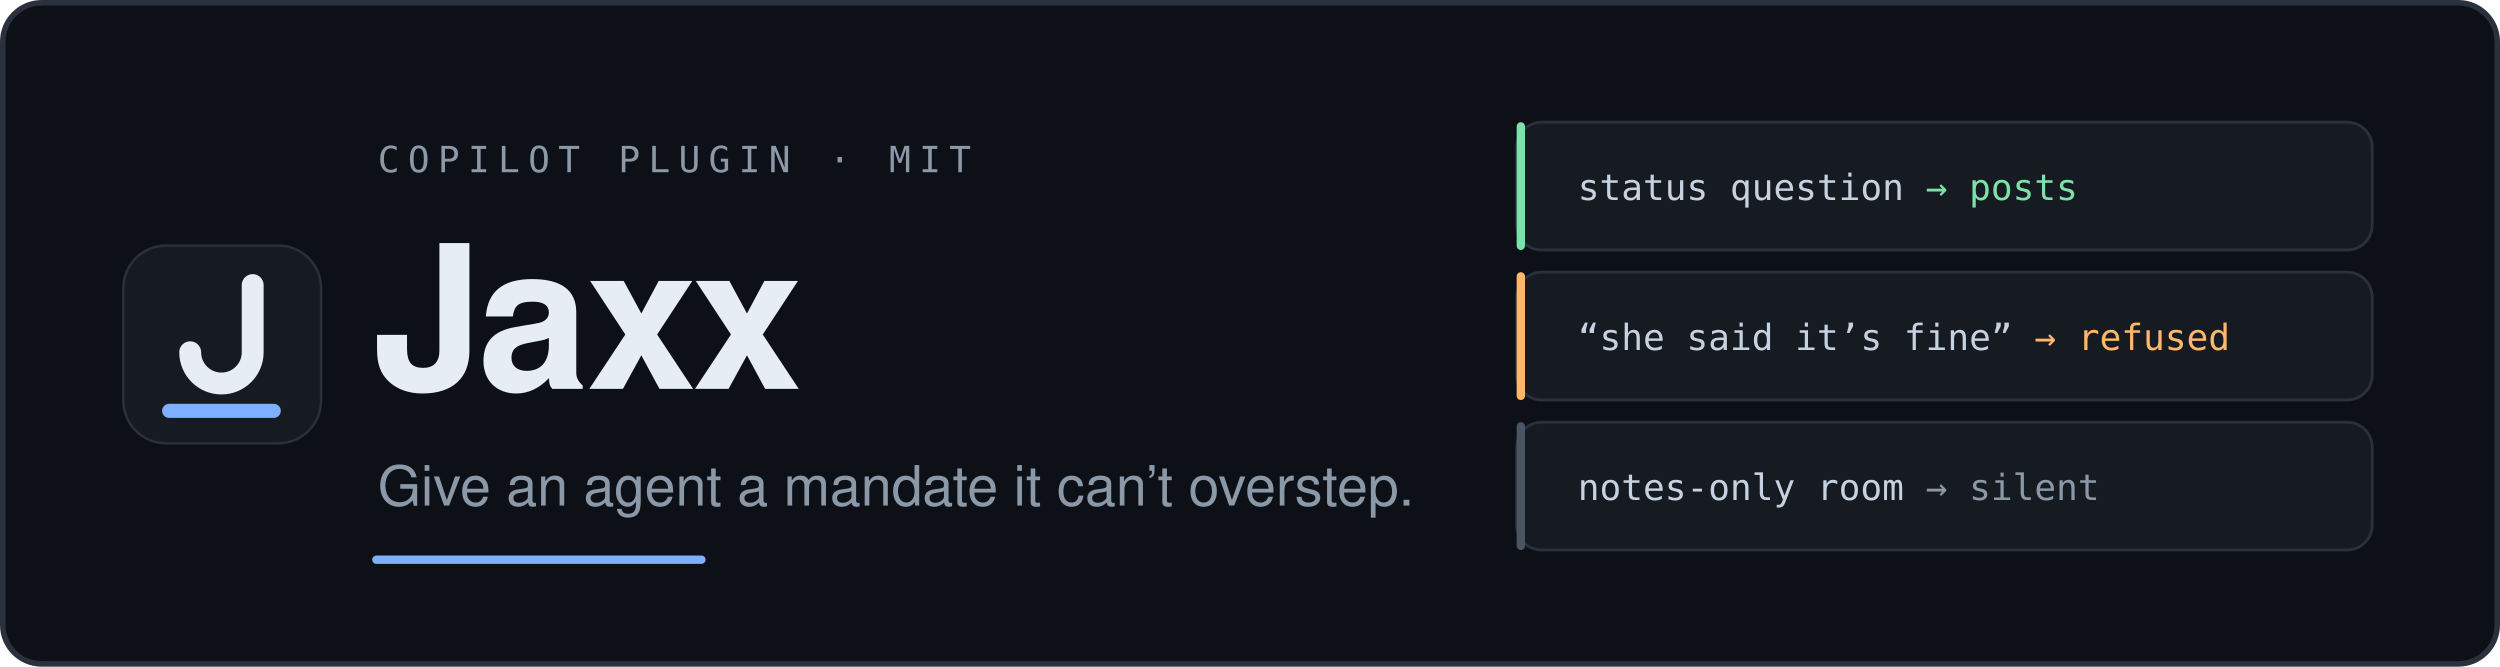
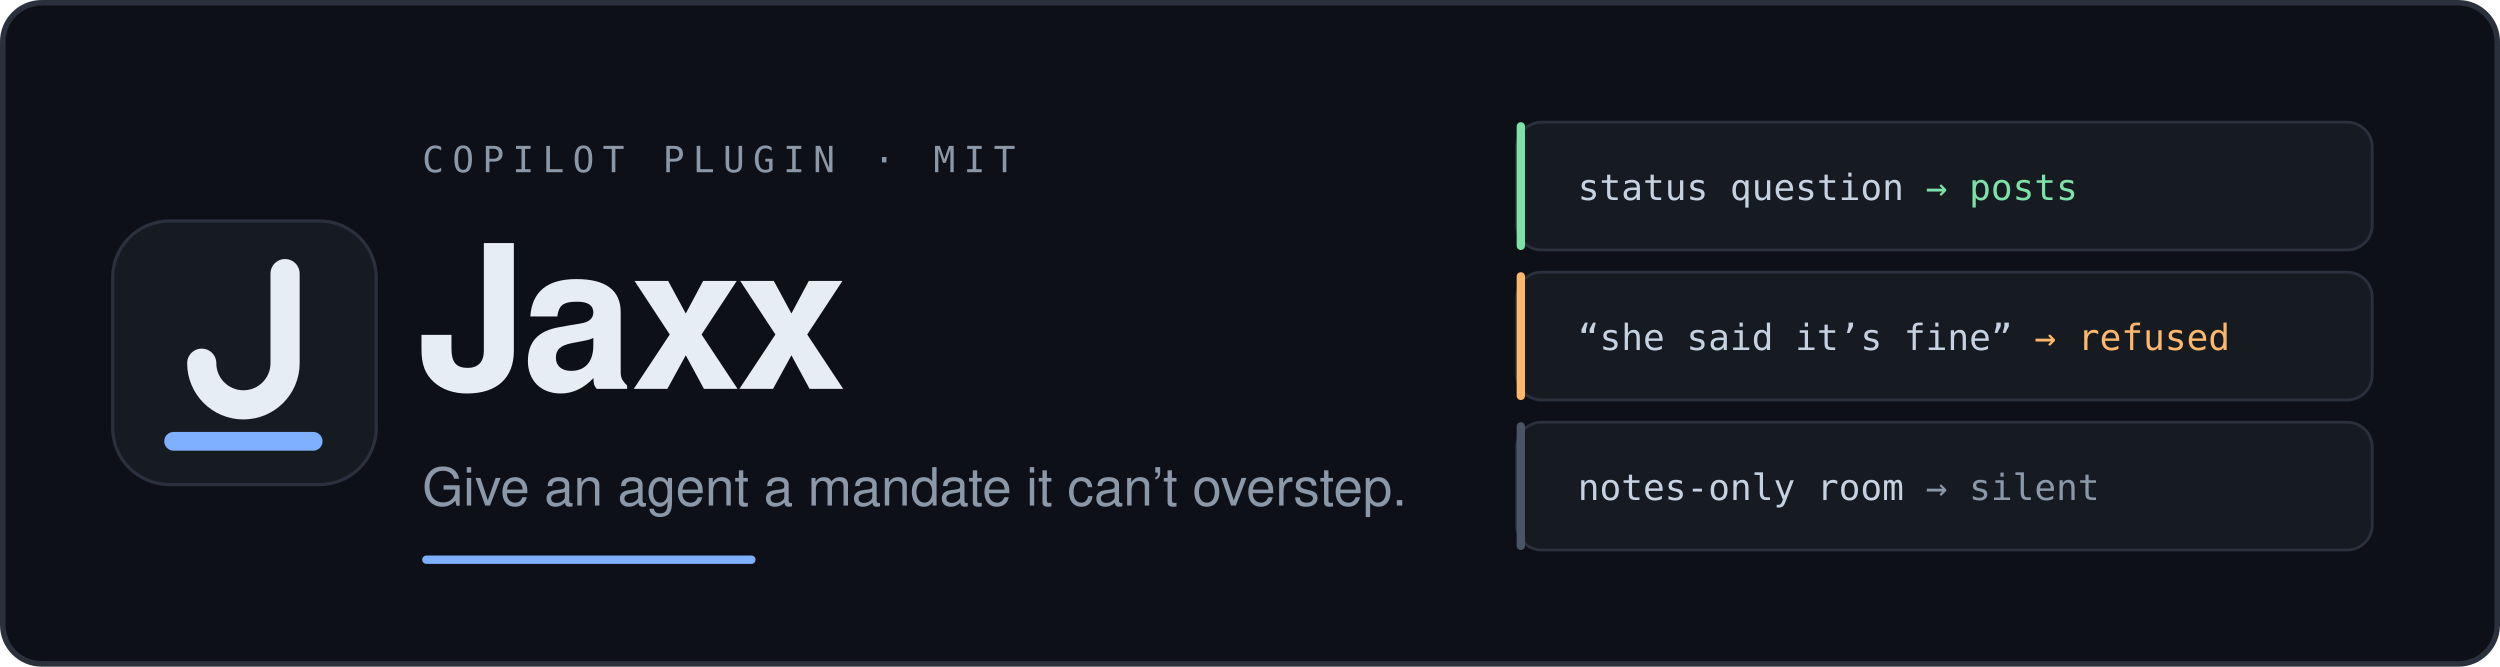
<svg xmlns="http://www.w3.org/2000/svg" width="900" height="240" viewBox="0 0 900 240" role="img" aria-label="Jaxx - give an agent a mandate it can't overstep">
  <rect x="1" y="1" width="898" height="238" rx="14" fill="#0d1117" stroke="#2a313c" stroke-width="2" />
-   <g transform="translate(44 88) scale(0.28125)">
+   <g transform="translate(40 79) scale(0.375)">
    <rect width="256" height="256" rx="56" fill="#161b22" />
    <path d="M167 52 L167 138 A40 40 0 0 1 87 138" fill="none" stroke="#e6edf3" stroke-width="28" stroke-linecap="round" stroke-linejoin="round" />
    <rect x="51" y="204" width="152" height="18" rx="9" fill="#7fb0ff" />
    <rect x="1.5" y="1.5" width="253" height="253" rx="54.5" fill="none" stroke="#2a313c" stroke-width="3" />
  </g>
-   <text x="136" y="62" font-family="ui-monospace, SFMono-Regular, Menlo, Consolas, monospace" font-size="13" letter-spacing="3" fill="#8b98a8">COPILOT PLUGIN · MIT</text>
-   <text x="134" y="140" font-family="-apple-system, Segoe UI, Helvetica, Arial, sans-serif" font-size="72" font-weight="700" fill="#e6edf3" letter-spacing="-2">Jaxx</text>
-   <text x="136" y="182" font-family="-apple-system, Segoe UI, Helvetica, Arial, sans-serif" font-size="20" fill="#8b98a8">Give an agent a mandate it can’t overstep.</text>
-   <rect x="134" y="200" width="120" height="3" rx="1.5" fill="#7fb0ff" />
+   <text x="152" y="62" font-family="ui-monospace, SFMono-Regular, Menlo, Consolas, monospace" font-size="13" letter-spacing="3" fill="#8b98a8">COPILOT PLUGIN · MIT</text>
+   <text x="150" y="140" font-family="-apple-system, Segoe UI, Helvetica, Arial, sans-serif" font-size="72" font-weight="700" fill="#e6edf3" letter-spacing="-2">Jaxx</text>
+   <text x="152" y="182" font-family="-apple-system, Segoe UI, Helvetica, Arial, sans-serif" font-size="19" fill="#8b98a8">Give an agent a mandate it can’t overstep.</text>
+   <rect x="152" y="200" width="120" height="3" rx="1.5" fill="#7fb0ff" />
  <g font-family="ui-monospace, SFMono-Regular, Menlo, Consolas, monospace" font-size="13">
    <g>
      <rect x="546" y="44" width="308" height="46" rx="9" fill="#161b22" stroke="#2a313c" />
      <rect x="546" y="44" width="3" height="46" rx="1.5" fill="#7ee2a8" />
      <text x="568" y="72" fill="#c6d2e0">status question <tspan fill="#7ee2a8">→ posts</tspan>
      </text>
    </g>
    <g>
      <rect x="546" y="98" width="308" height="46" rx="9" fill="#161b22" stroke="#2a313c" />
      <rect x="546" y="98" width="3" height="46" rx="1.5" fill="#ffb86b" />
      <text x="568" y="126" fill="#c6d2e0">“she said it’s fine” <tspan fill="#ffb86b">→ refused</tspan>
      </text>
    </g>
    <g>
      <rect x="546" y="152" width="308" height="46" rx="9" fill="#161b22" stroke="#2a313c" />
      <rect x="546" y="152" width="3" height="46" rx="1.5" fill="#4a5563" />
      <text x="568" y="180" fill="#c6d2e0">notes-only room <tspan fill="#8b98a8">→ silent</tspan>
      </text>
    </g>
  </g>
</svg>
